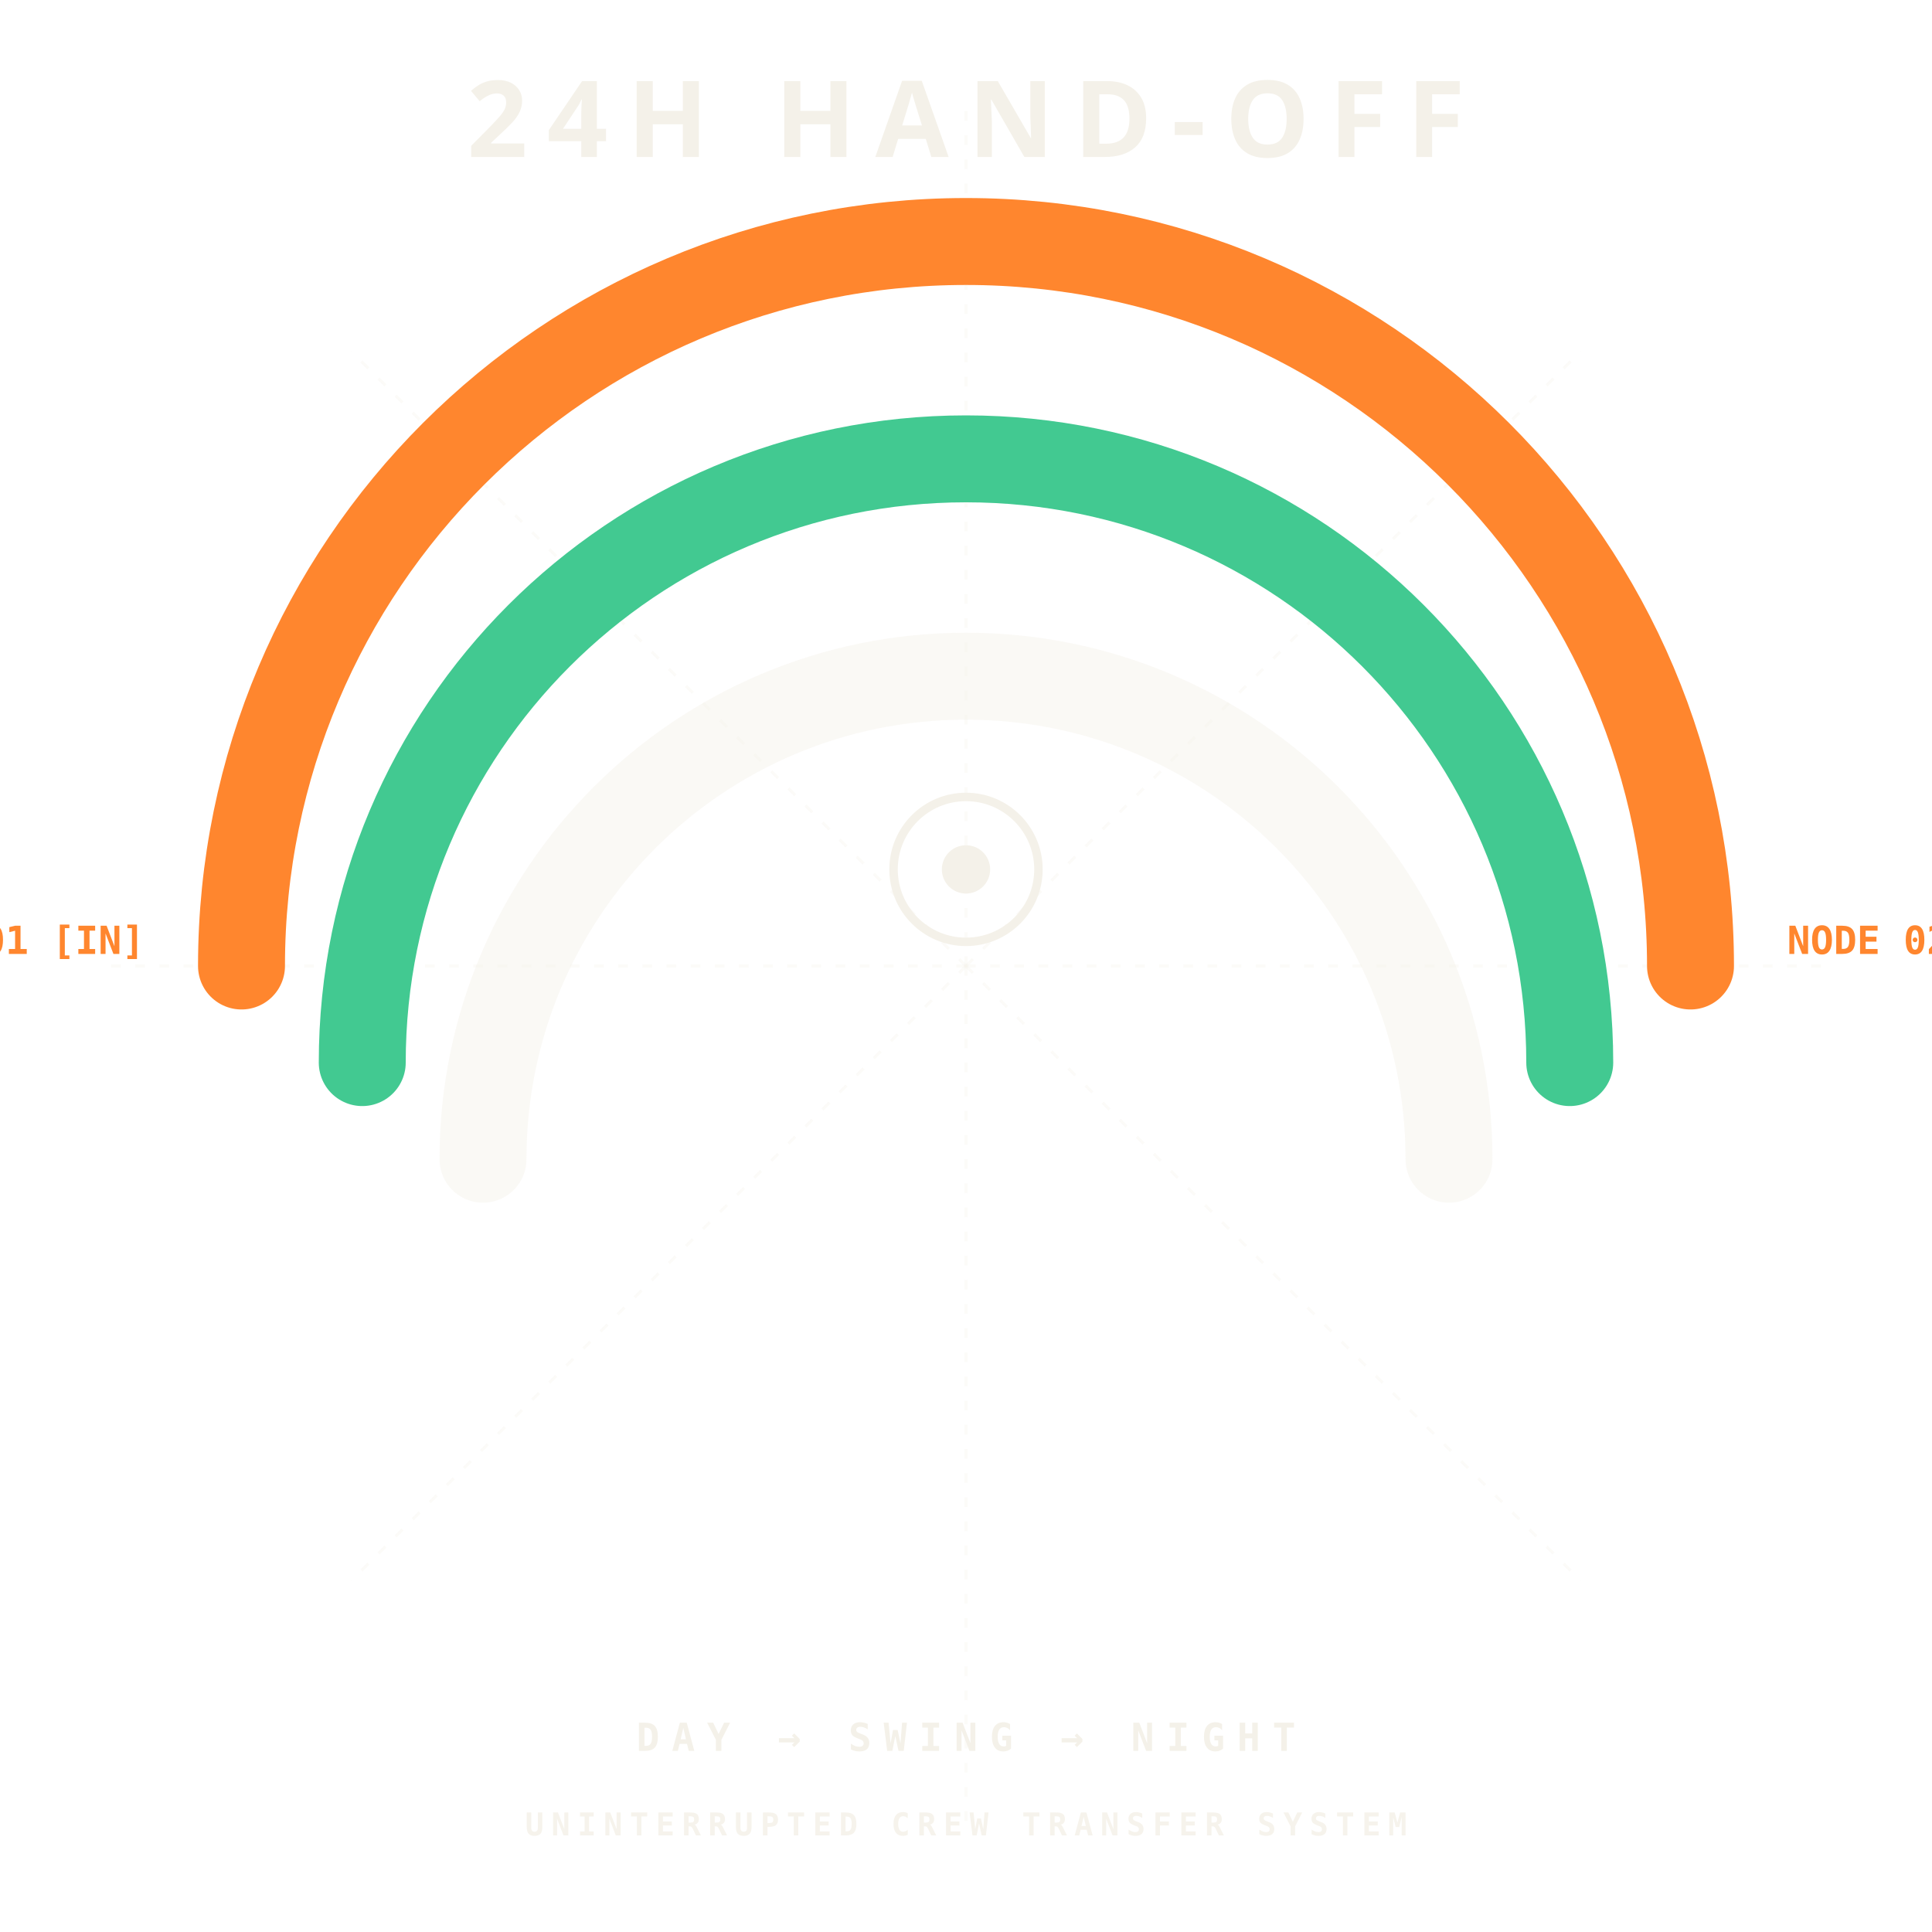
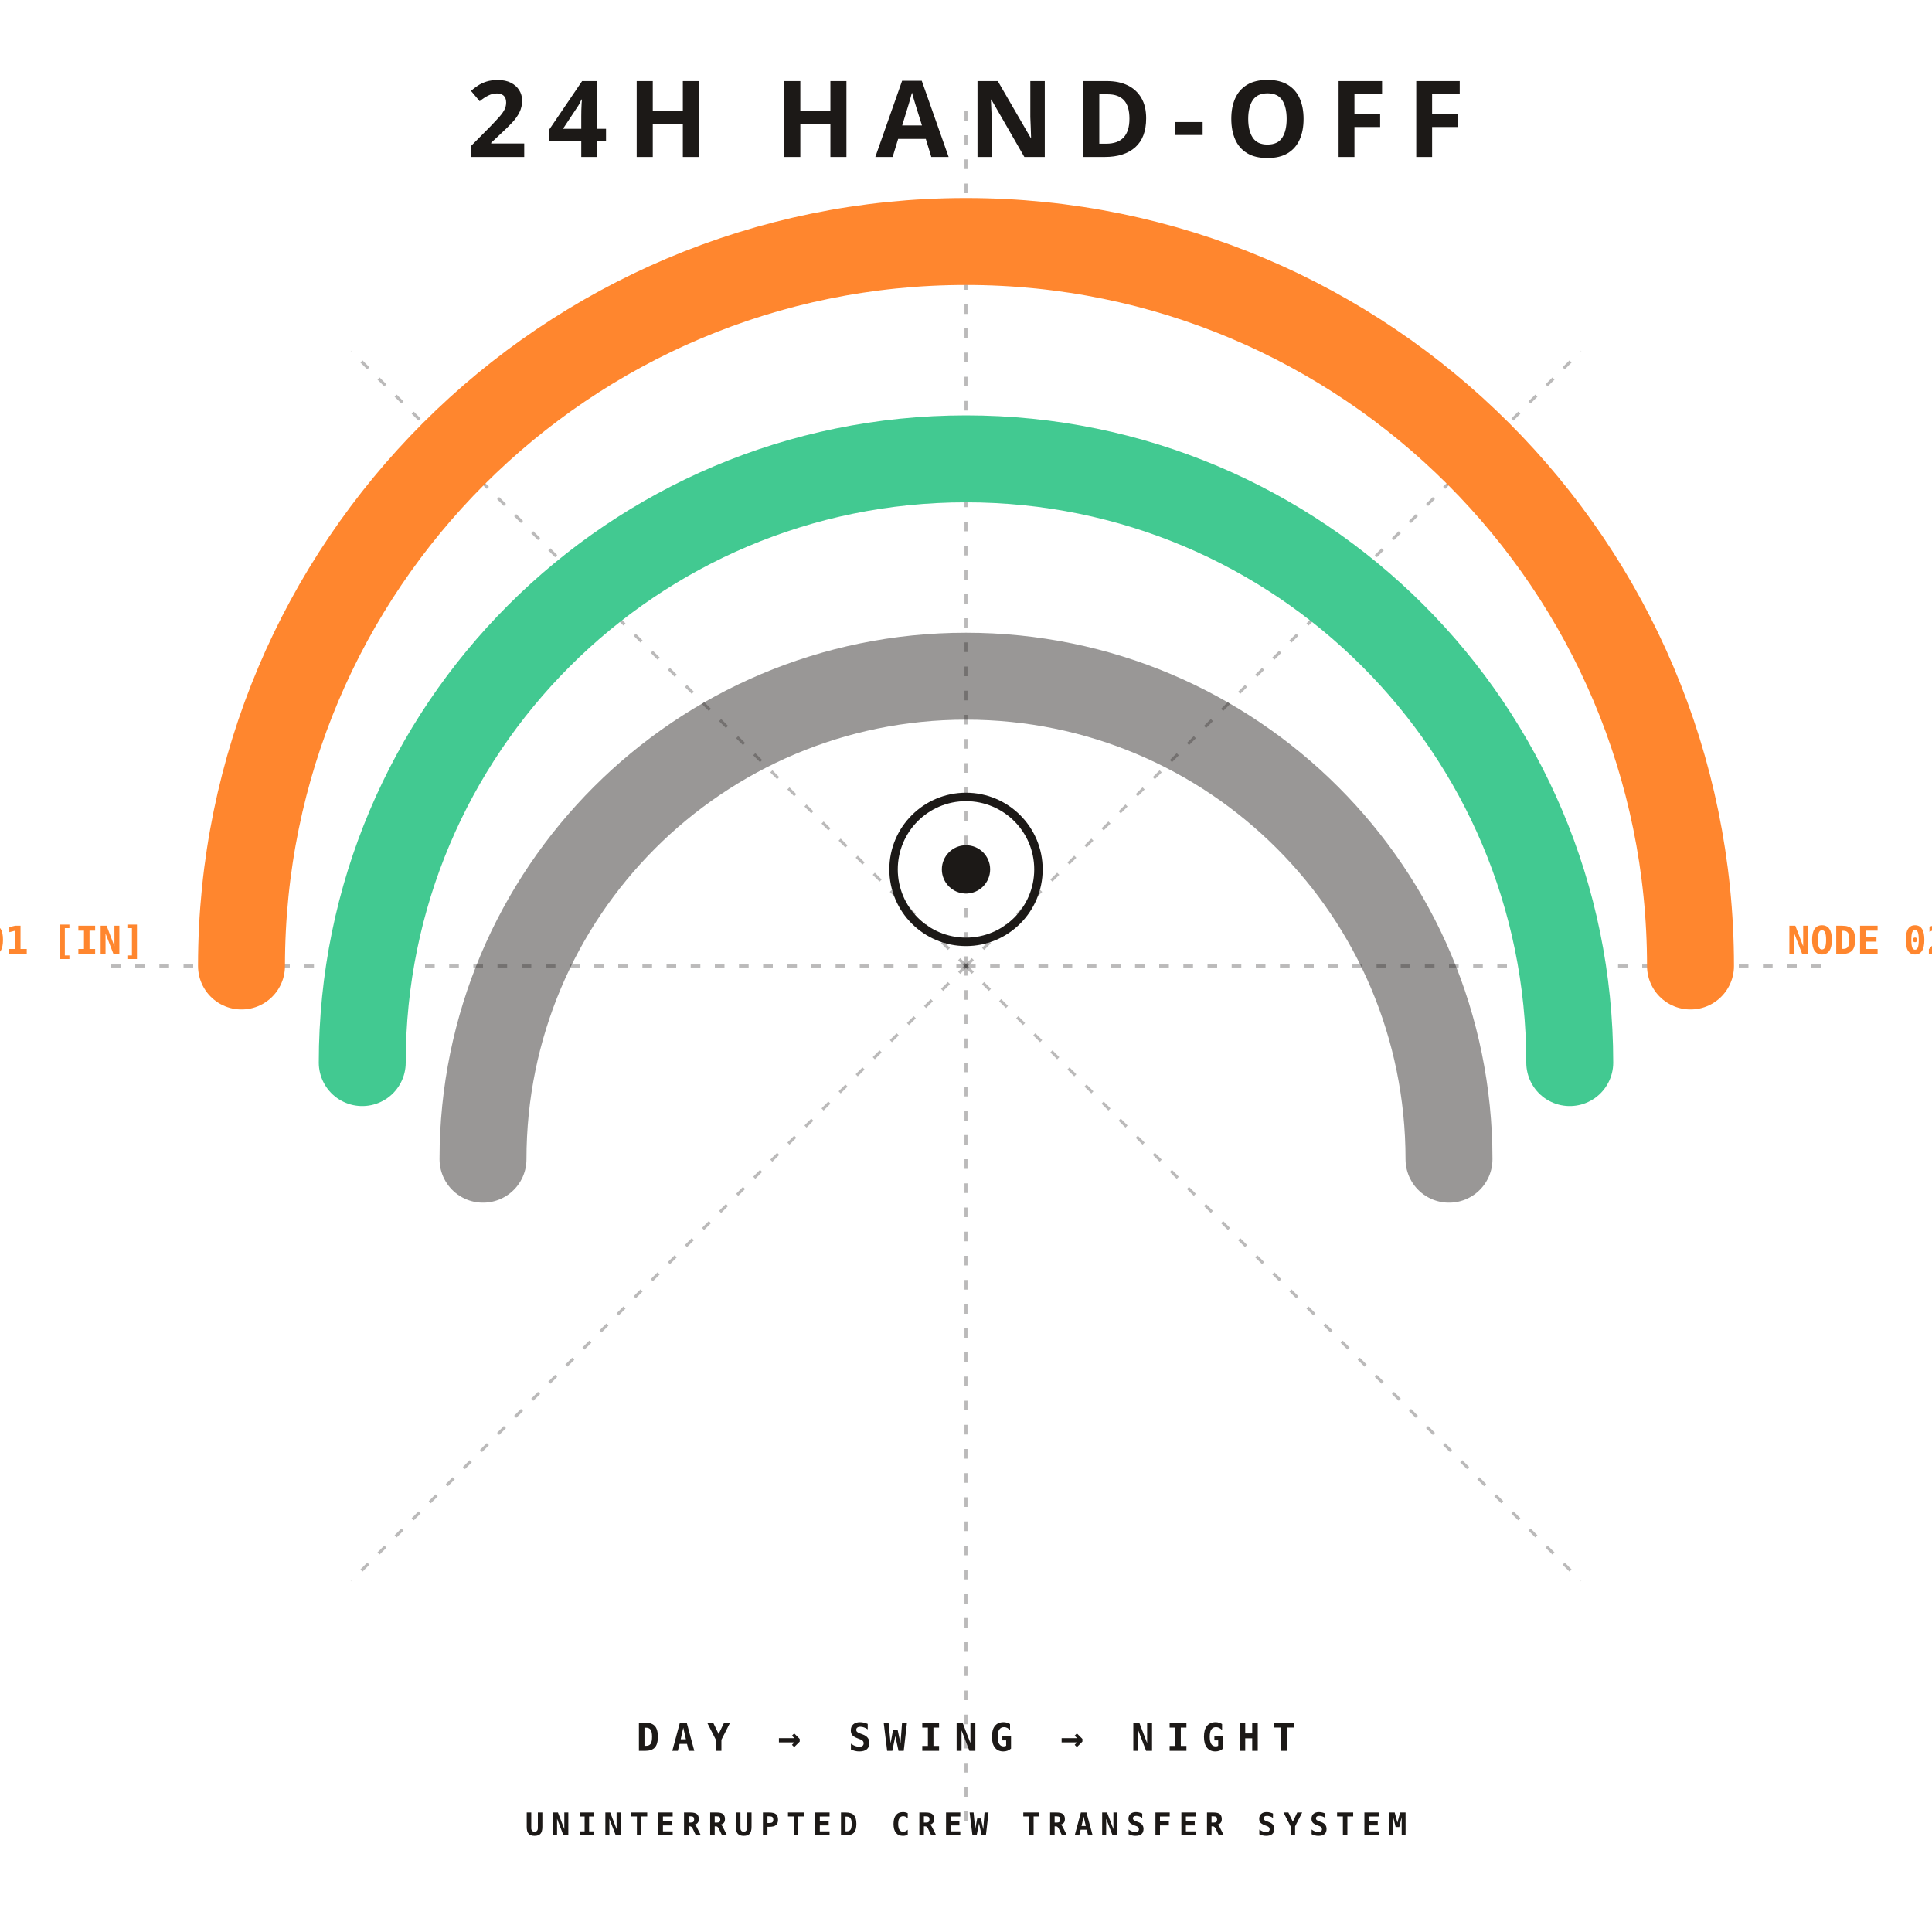
<svg xmlns="http://www.w3.org/2000/svg" viewBox="0 0 800 800" fill="none">
-   <line x1="400" y1="400" x2="760.0" y2="400.0" stroke="#F4F1E9" stroke-width="1.25" stroke-dasharray="4 6" opacity="0.3" />
-   <line x1="400" y1="400" x2="654.6" y2="654.6" stroke="#F4F1E9" stroke-width="1.25" stroke-dasharray="4 6" opacity="0.3" />
-   <line x1="400" y1="400" x2="400.0" y2="760.0" stroke="#F4F1E9" stroke-width="1.25" stroke-dasharray="4 6" opacity="0.3" />
-   <line x1="400" y1="400" x2="145.4" y2="654.6" stroke="#F4F1E9" stroke-width="1.25" stroke-dasharray="4 6" opacity="0.3" />
-   <line x1="400" y1="400" x2="40.0" y2="400.0" stroke="#F4F1E9" stroke-width="1.25" stroke-dasharray="4 6" opacity="0.3" />
-   <line x1="400" y1="400" x2="145.4" y2="145.4" stroke="#F4F1E9" stroke-width="1.25" stroke-dasharray="4 6" opacity="0.3" />
-   <line x1="400" y1="400" x2="400.0" y2="40.0" stroke="#F4F1E9" stroke-width="1.25" stroke-dasharray="4 6" opacity="0.3" />
-   <line x1="400" y1="400" x2="654.6" y2="145.4" stroke="#F4F1E9" stroke-width="1.25" stroke-dasharray="4 6" opacity="0.3" />
+   <line x1="400" y1="400" x2="760.0" y2="400.0" stroke="#1C1917" stroke-width="1.25" stroke-dasharray="4 6" opacity="0.3" />
+   <line x1="400" y1="400" x2="654.6" y2="654.6" stroke="#1C1917" stroke-width="1.25" stroke-dasharray="4 6" opacity="0.3" />
+   <line x1="400" y1="400" x2="400.0" y2="760.0" stroke="#1C1917" stroke-width="1.25" stroke-dasharray="4 6" opacity="0.3" />
+   <line x1="400" y1="400" x2="145.4" y2="654.6" stroke="#1C1917" stroke-width="1.25" stroke-dasharray="4 6" opacity="0.3" />
+   <line x1="400" y1="400" x2="40.0" y2="400.0" stroke="#1C1917" stroke-width="1.25" stroke-dasharray="4 6" opacity="0.3" />
+   <line x1="400" y1="400" x2="145.4" y2="145.4" stroke="#1C1917" stroke-width="1.25" stroke-dasharray="4 6" opacity="0.3" />
+   <line x1="400" y1="400" x2="400.0" y2="40.0" stroke="#1C1917" stroke-width="1.25" stroke-dasharray="4 6" opacity="0.3" />
+   <line x1="400" y1="400" x2="654.6" y2="145.4" stroke="#1C1917" stroke-width="1.25" stroke-dasharray="4 6" opacity="0.3" />
  <path d="M100 400 A300 300 0 1 1 700 400" stroke="#FF862E" stroke-width="36" stroke-linecap="round" fill="none" />
  <path d="M150 440 A250 250 0 1 1 650 440" stroke="#42C991" stroke-width="36" stroke-linecap="round" fill="none" />
-   <path d="M200 480 A200 200 0 1 1 600 480" stroke="#F4F1E9" stroke-width="36" stroke-linecap="round" fill="none" opacity="0.45" />
+   <path d="M200 480 A200 200 0 1 1 600 480" stroke="#1C1917" stroke-width="36" stroke-linecap="round" fill="none" opacity="0.45" />
  <circle cx="100" cy="400" r="16" fill="#FF862E" />
  <circle cx="700" cy="400" r="16" fill="#FF862E" />
  <circle cx="150" cy="440" r="14" fill="#42C991" />
  <circle cx="650" cy="440" r="14" fill="#42C991" />
-   <circle cx="400" cy="360" r="30" fill="none" stroke="#F4F1E9" stroke-width="3.5" />
-   <circle cx="400" cy="360" r="10" fill="#F4F1E9" />
+   <circle cx="400" cy="360" r="30" fill="none" stroke="#1C1917" stroke-width="3.5" />
+   <circle cx="400" cy="360" r="10" fill="#1C1917" />
  <text x="60" y="395" text-anchor="end" font-family="ui-monospace,monospace" font-size="16" font-weight="800" fill="#FF862E">NODE 01 [IN]</text>
  <text x="740" y="395" font-family="ui-monospace,monospace" font-size="16" font-weight="800" fill="#FF862E">NODE 02 [OUT]</text>
-   <text x="400" y="65" text-anchor="middle" font-family="system-ui,sans-serif" font-size="44" font-weight="900" fill="#F4F1E9" letter-spacing="8">24H HAND-OFF</text>
-   <text x="400" y="725" text-anchor="middle" font-family="ui-monospace,monospace" font-size="16" font-weight="800" fill="#F4F1E9" letter-spacing="5">DAY → SWING → NIGHT</text>
-   <text x="400" y="760" text-anchor="middle" font-family="ui-monospace,monospace" font-size="13" font-weight="700" fill="rgba(244, 241, 233, 0.85)" letter-spacing="3">UNINTERRUPTED CREW TRANSFER SYSTEM</text>
+   <text x="400" y="65" text-anchor="middle" font-family="system-ui,sans-serif" font-size="44" font-weight="900" fill="#1C1917" letter-spacing="8">24H HAND-OFF</text>
+   <text x="400" y="725" text-anchor="middle" font-family="ui-monospace,monospace" font-size="16" font-weight="800" fill="#1C1917" letter-spacing="5">DAY → SWING → NIGHT</text>
+   <text x="400" y="760" text-anchor="middle" font-family="ui-monospace,monospace" font-size="13" font-weight="700" fill="#1C1917" letter-spacing="3">UNINTERRUPTED CREW TRANSFER SYSTEM</text>
</svg>
